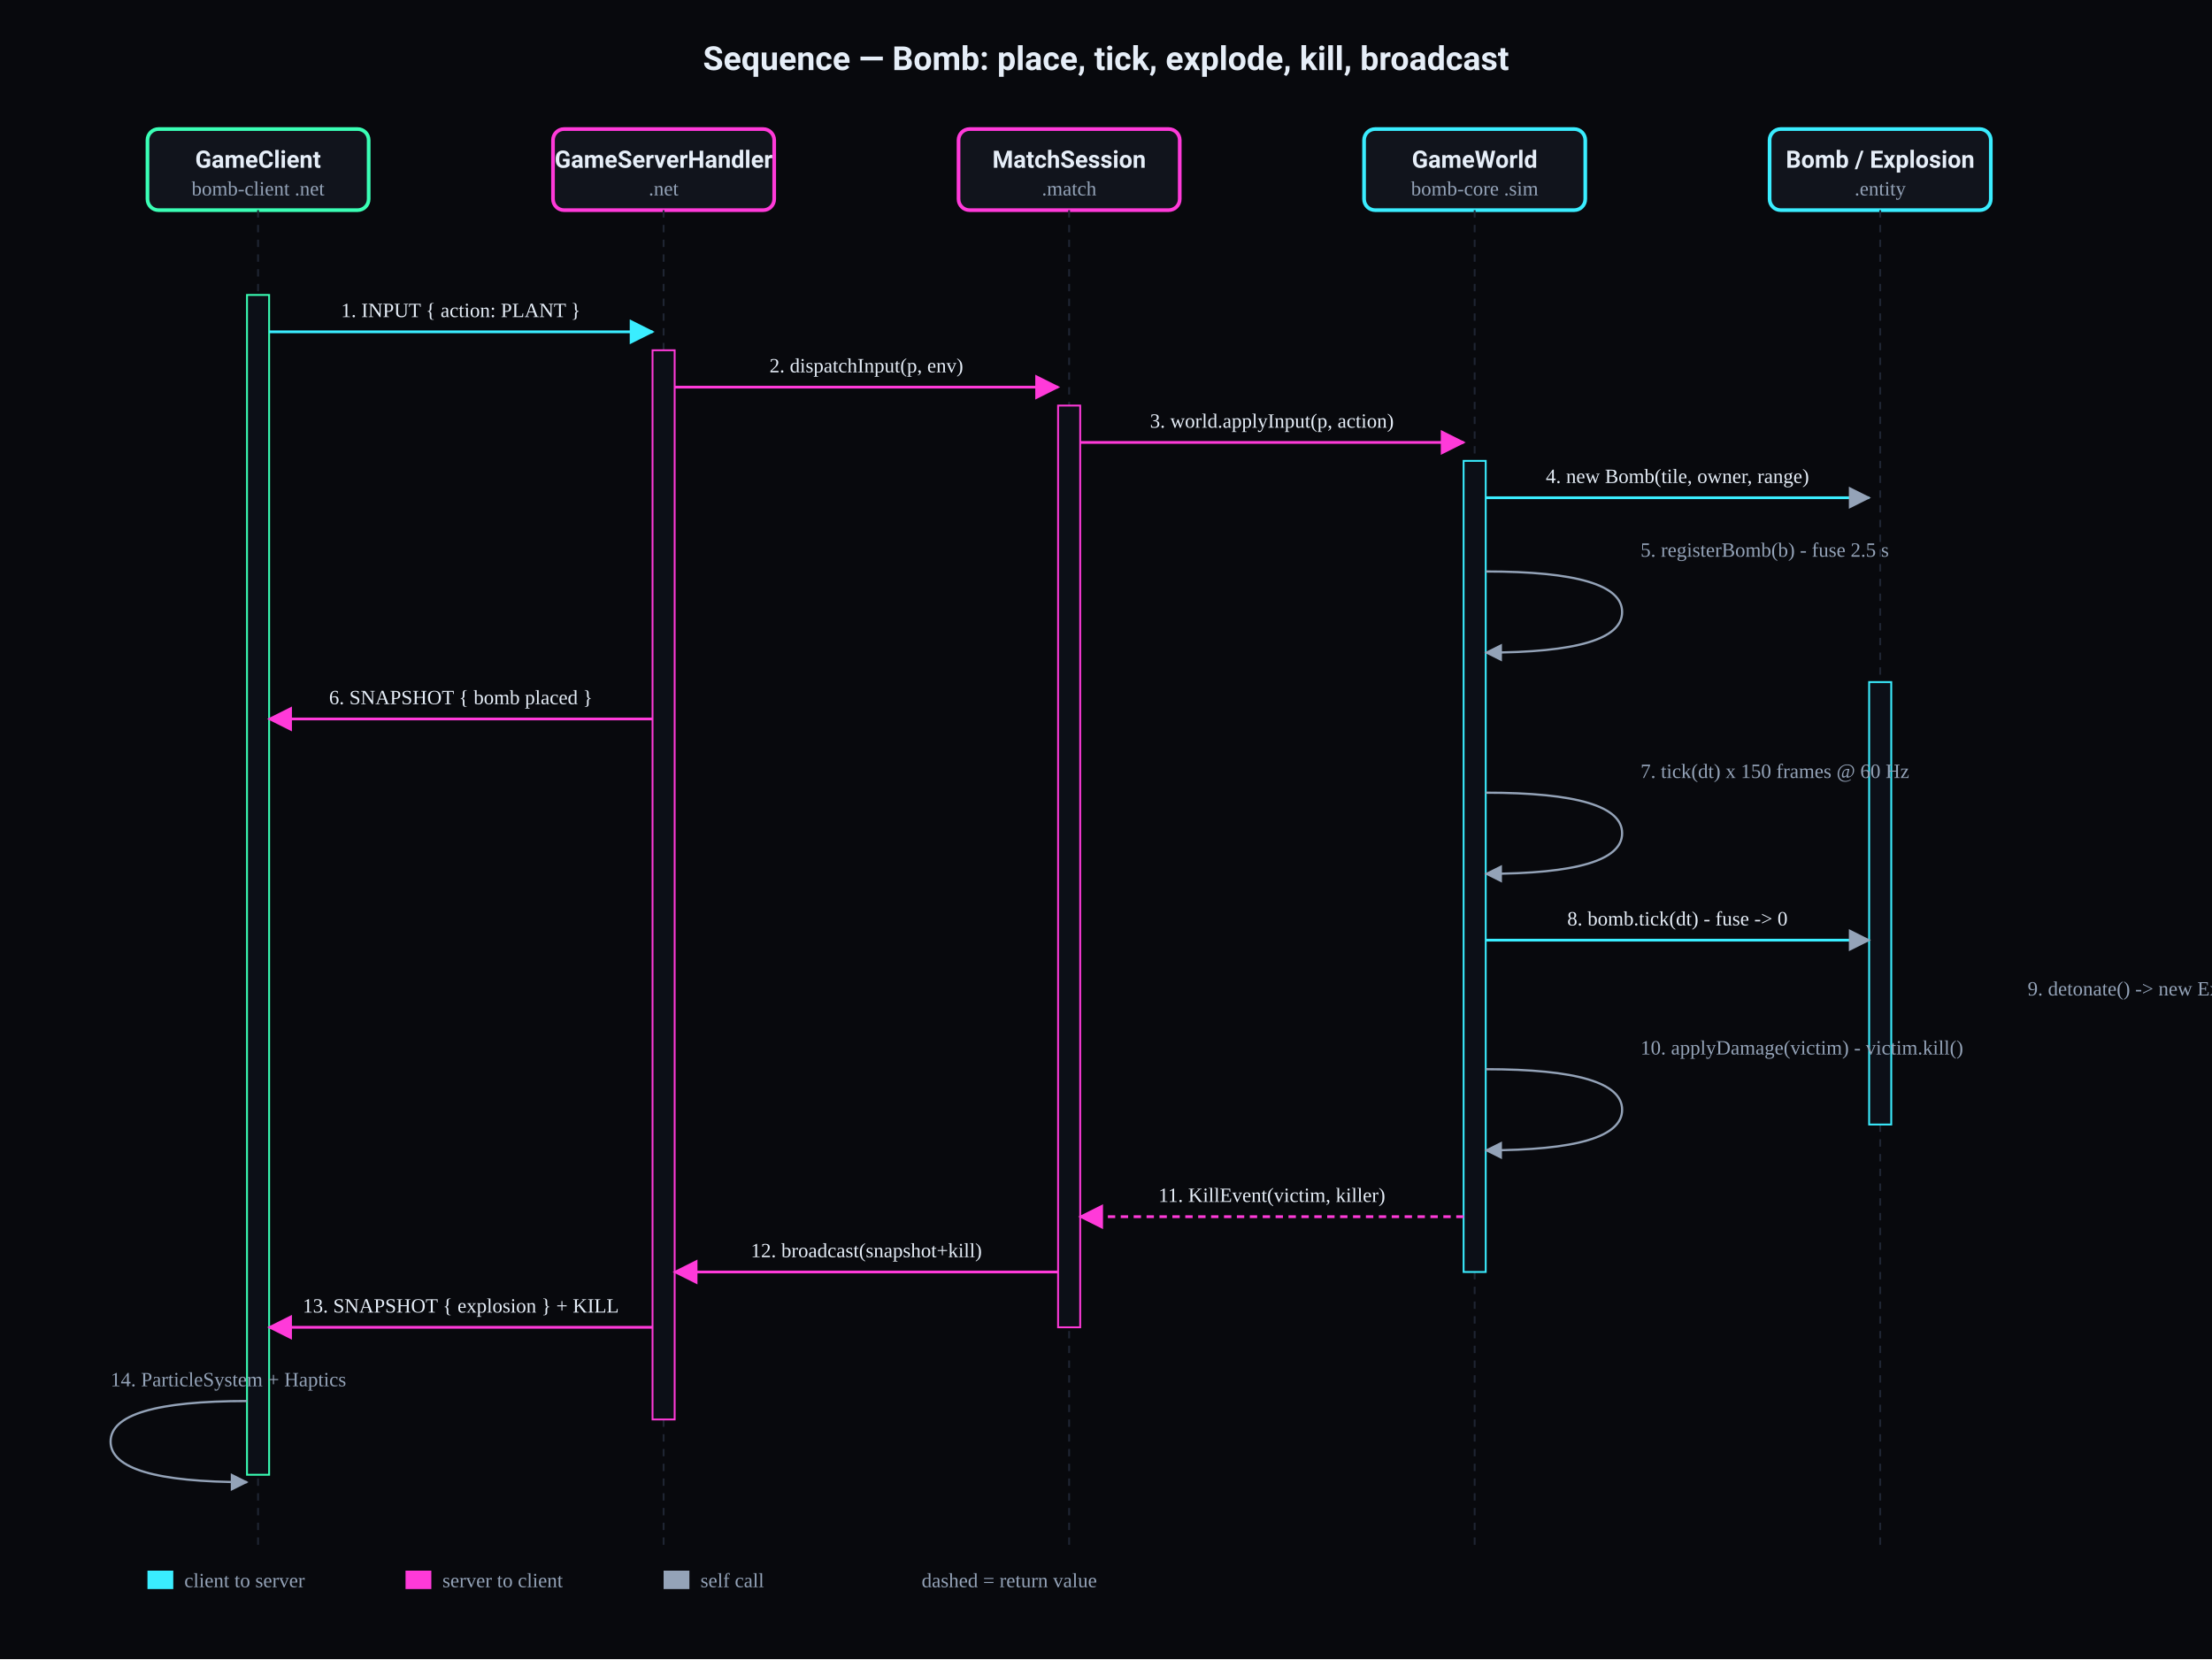
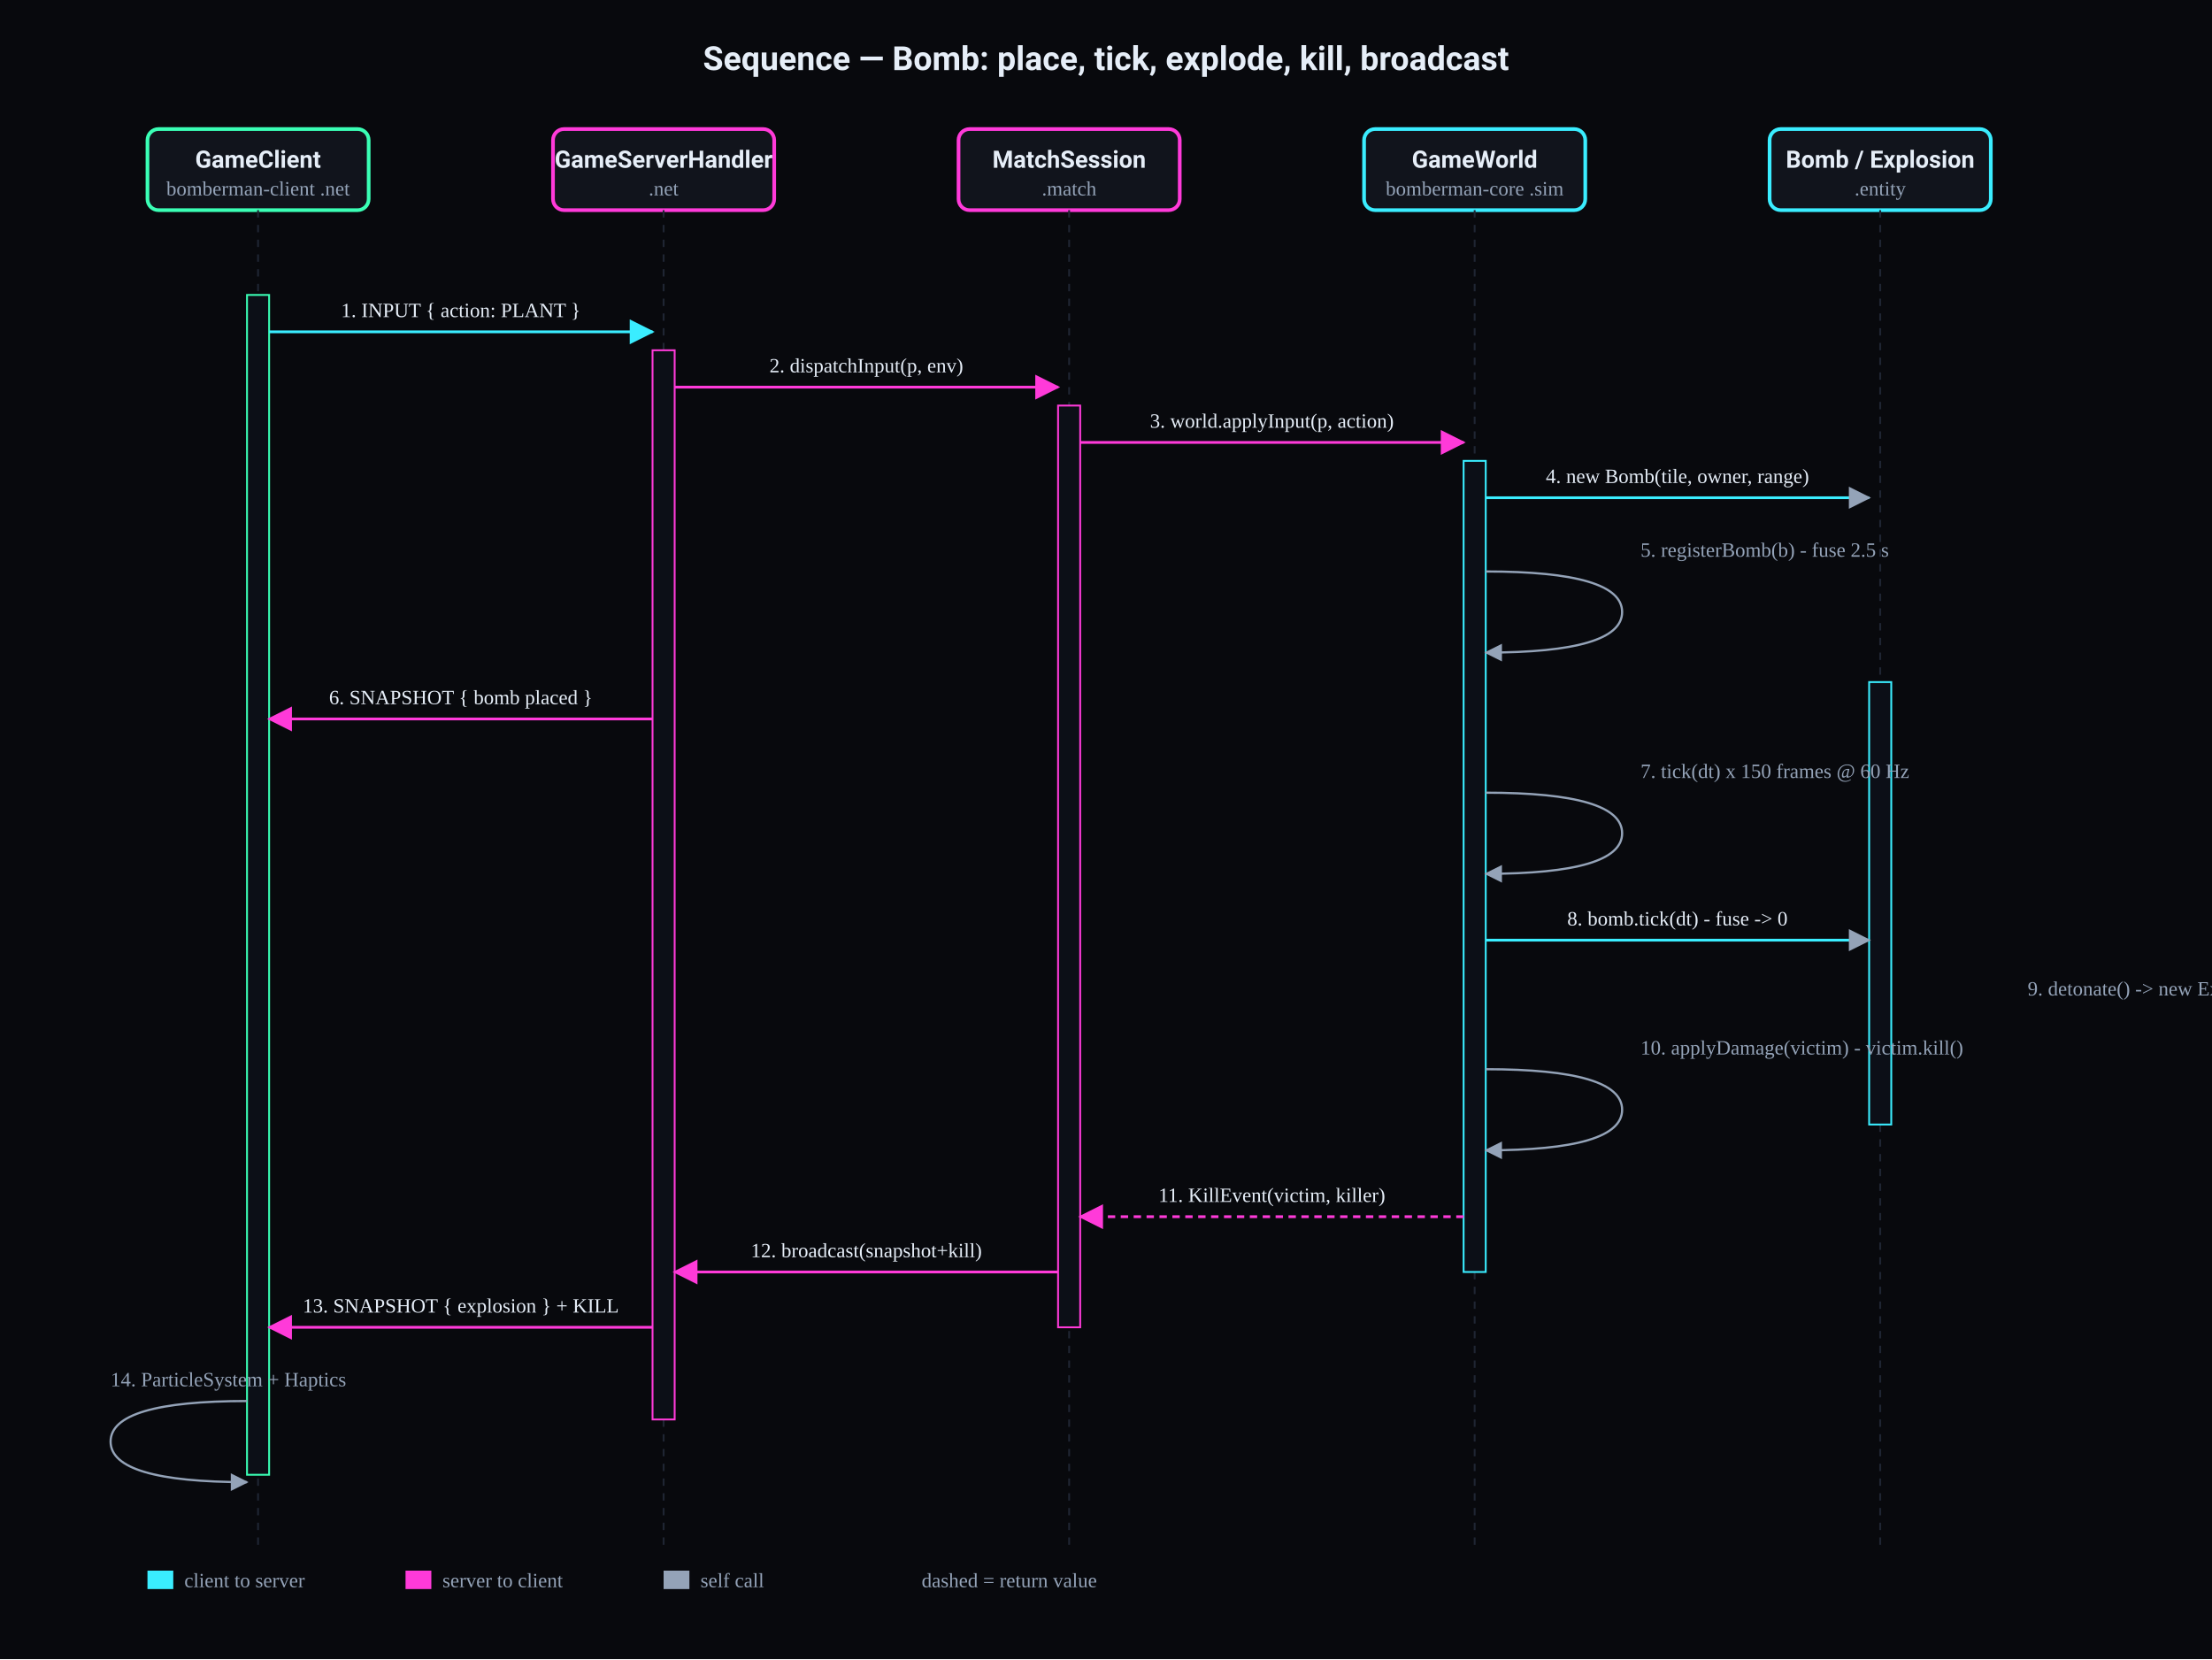
<svg xmlns="http://www.w3.org/2000/svg" viewBox="0 0 1200 900" preserveAspectRatio="xMidYMid meet" role="img" aria-labelledby="seqTitle seqDesc">
  <defs>
    <marker id="arrC2S" viewBox="0 0 12 12" refX="11" refY="6" markerWidth="9" markerHeight="9" orient="auto">
      <path d="M0,0 L12,6 L0,12 z" fill="#3aedff" />
    </marker>
    <marker id="arrS2C" viewBox="0 0 12 12" refX="11" refY="6" markerWidth="9" markerHeight="9" orient="auto">
      <path d="M0,0 L12,6 L0,12 z" fill="#ff3ad9" />
    </marker>
    <marker id="arrSelf" viewBox="0 0 12 12" refX="11" refY="6" markerWidth="8" markerHeight="8" orient="auto">
      <path d="M0,0 L12,6 L0,12 z" fill="#94a3b8" />
    </marker>
    <style>
      .lbl { font-family: -apple-system, "Segoe UI", Roboto, sans-serif; fill: #e6eef8; }
      .head { font-weight: 700; font-size: 13px; }
      .sub { font-size: 11px; fill: #94a3b8; }
      .msg { font-size: 11px; fill: #e6eef8; }
      .msgD { font-size: 11px; fill: #94a3b8; }
      .ttl { font-weight: 700; font-size: 18px; }
    </style>
  </defs>
  <rect width="1200" height="900" fill="#08090d" />
  <text x="600" y="38" class="lbl ttl" text-anchor="middle">Sequence — Bomb: place, tick, explode, kill, broadcast</text>
  <g>
    <rect x="80" y="70" width="120" height="44" rx="6" fill="#11141c" stroke="#3affb5" stroke-width="2" />
    <text x="140" y="91" class="lbl head" text-anchor="middle" fill="#3affb5">GameClient</text>
-     <text x="140" y="106" class="sub" text-anchor="middle">bomb-client .net</text>
+     <text x="140" y="106" class="sub" text-anchor="middle">bomberman-client .net</text>
  </g>
  <g>
    <rect x="300" y="70" width="120" height="44" rx="6" fill="#11141c" stroke="#ff3ad9" stroke-width="2" />
    <text x="360" y="91" class="lbl head" text-anchor="middle" fill="#ff3ad9">GameServerHandler</text>
    <text x="360" y="106" class="sub" text-anchor="middle">.net</text>
  </g>
  <g>
    <rect x="520" y="70" width="120" height="44" rx="6" fill="#11141c" stroke="#ff3ad9" stroke-width="2" />
    <text x="580" y="91" class="lbl head" text-anchor="middle" fill="#ff3ad9">MatchSession</text>
    <text x="580" y="106" class="sub" text-anchor="middle">.match</text>
  </g>
  <g>
    <rect x="740" y="70" width="120" height="44" rx="6" fill="#11141c" stroke="#3aedff" stroke-width="2" />
    <text x="800" y="91" class="lbl head" text-anchor="middle" fill="#3aedff">GameWorld</text>
-     <text x="800" y="106" class="sub" text-anchor="middle">bomb-core .sim</text>
+     <text x="800" y="106" class="sub" text-anchor="middle">bomberman-core .sim</text>
  </g>
  <g>
    <rect x="960" y="70" width="120" height="44" rx="6" fill="#11141c" stroke="#3aedff" stroke-width="2" />
    <text x="1020" y="91" class="lbl head" text-anchor="middle" fill="#3aedff">Bomb / Explosion</text>
    <text x="1020" y="106" class="sub" text-anchor="middle">.entity</text>
  </g>
  <line x1="140" y1="114" x2="140" y2="840" stroke="#1f2533" stroke-width="1" stroke-dasharray="4 4" />
  <line x1="360" y1="114" x2="360" y2="840" stroke="#1f2533" stroke-width="1" stroke-dasharray="4 4" />
  <line x1="580" y1="114" x2="580" y2="840" stroke="#1f2533" stroke-width="1" stroke-dasharray="4 4" />
  <line x1="800" y1="114" x2="800" y2="840" stroke="#1f2533" stroke-width="1" stroke-dasharray="4 4" />
  <line x1="1020" y1="114" x2="1020" y2="840" stroke="#1f2533" stroke-width="1" stroke-dasharray="4 4" />
  <rect x="134" y="160" width="12" height="640" fill="#0c0f17" stroke="#3affb5" />
  <rect x="354" y="190" width="12" height="580" fill="#0c0f17" stroke="#ff3ad9" />
  <rect x="574" y="220" width="12" height="500" fill="#0c0f17" stroke="#ff3ad9" />
  <rect x="794" y="250" width="12" height="440" fill="#0c0f17" stroke="#3aedff" />
  <rect x="1014" y="370" width="12" height="240" fill="#0c0f17" stroke="#3aedff" />
  <text x="250" y="172" class="msg" text-anchor="middle">1. INPUT { action: PLANT }</text>
  <line x1="146" y1="180" x2="354" y2="180" stroke="#3aedff" stroke-width="1.5" marker-end="url(#arrC2S)" />
  <text x="470" y="202" class="msg" text-anchor="middle">2. dispatchInput(p, env)</text>
  <line x1="366" y1="210" x2="574" y2="210" stroke="#ff3ad9" stroke-width="1.5" marker-end="url(#arrS2C)" />
  <text x="690" y="232" class="msg" text-anchor="middle">3. world.applyInput(p, action)</text>
  <line x1="586" y1="240" x2="794" y2="240" stroke="#ff3ad9" stroke-width="1.5" marker-end="url(#arrS2C)" />
  <text x="910" y="262" class="msg" text-anchor="middle">4. new Bomb(tile, owner, range)</text>
  <line x1="806" y1="270" x2="1014" y2="270" stroke="#3aedff" stroke-width="1.5" marker-end="url(#arrSelf)" />
  <text x="890" y="302" class="msgD">5. registerBomb(b) - fuse 2.5 s</text>
  <path d="M 806 310 Q 880 310 880 332 Q 880 354 806 354" fill="none" stroke="#94a3b8" stroke-width="1.2" marker-end="url(#arrSelf)" />
  <text x="250" y="382" class="msg" text-anchor="middle" fill="#ff3ad9">6. SNAPSHOT { bomb placed }</text>
  <line x1="354" y1="390" x2="146" y2="390" stroke="#ff3ad9" stroke-width="1.5" marker-end="url(#arrS2C)" />
  <text x="890" y="422" class="msgD">7. tick(dt) x 150 frames @ 60 Hz</text>
  <path d="M 806 430 Q 880 430 880 452 Q 880 474 806 474" fill="none" stroke="#94a3b8" stroke-width="1.2" marker-end="url(#arrSelf)" />
  <text x="910" y="502" class="msg" text-anchor="middle">8. bomb.tick(dt) - fuse -&gt; 0</text>
  <line x1="806" y1="510" x2="1014" y2="510" stroke="#3aedff" stroke-width="1.5" marker-end="url(#arrSelf)" />
  <text x="1100" y="540" class="msgD" text-anchor="start">9. detonate() -&gt; new Explosion(range)</text>
  <text x="890" y="572" class="msgD">10. applyDamage(victim) - victim.kill()</text>
  <path d="M 806 580 Q 880 580 880 602 Q 880 624 806 624" fill="none" stroke="#94a3b8" stroke-width="1.2" marker-end="url(#arrSelf)" />
  <text x="690" y="652" class="msg" text-anchor="middle">11. KillEvent(victim, killer)</text>
  <line x1="794" y1="660" x2="586" y2="660" stroke="#ff3ad9" stroke-width="1.5" marker-end="url(#arrS2C)" stroke-dasharray="4 3" />
  <text x="470" y="682" class="msg" text-anchor="middle">12. broadcast(snapshot+kill)</text>
  <line x1="574" y1="690" x2="366" y2="690" stroke="#ff3ad9" stroke-width="1.5" marker-end="url(#arrS2C)" />
  <text x="250" y="712" class="msg" text-anchor="middle" fill="#ff3ad9">13. SNAPSHOT { explosion } + KILL</text>
  <line x1="354" y1="720" x2="146" y2="720" stroke="#ff3ad9" stroke-width="1.5" marker-end="url(#arrS2C)" />
  <text x="60" y="752" class="msgD" text-anchor="start">14. ParticleSystem + Haptics</text>
  <path d="M 134 760 Q 60 760 60 782 Q 60 804 134 804" fill="none" stroke="#94a3b8" stroke-width="1.2" marker-end="url(#arrSelf)" />
  <g>
    <rect x="80" y="852" width="14" height="10" fill="#3aedff" />
    <text x="100" y="861" class="msgD">client to server</text>
    <rect x="220" y="852" width="14" height="10" fill="#ff3ad9" />
    <text x="240" y="861" class="msgD">server to client</text>
    <rect x="360" y="852" width="14" height="10" fill="#94a3b8" />
    <text x="380" y="861" class="msgD">self call</text>
    <text x="500" y="861" class="msgD">dashed = return value</text>
  </g>
</svg>
